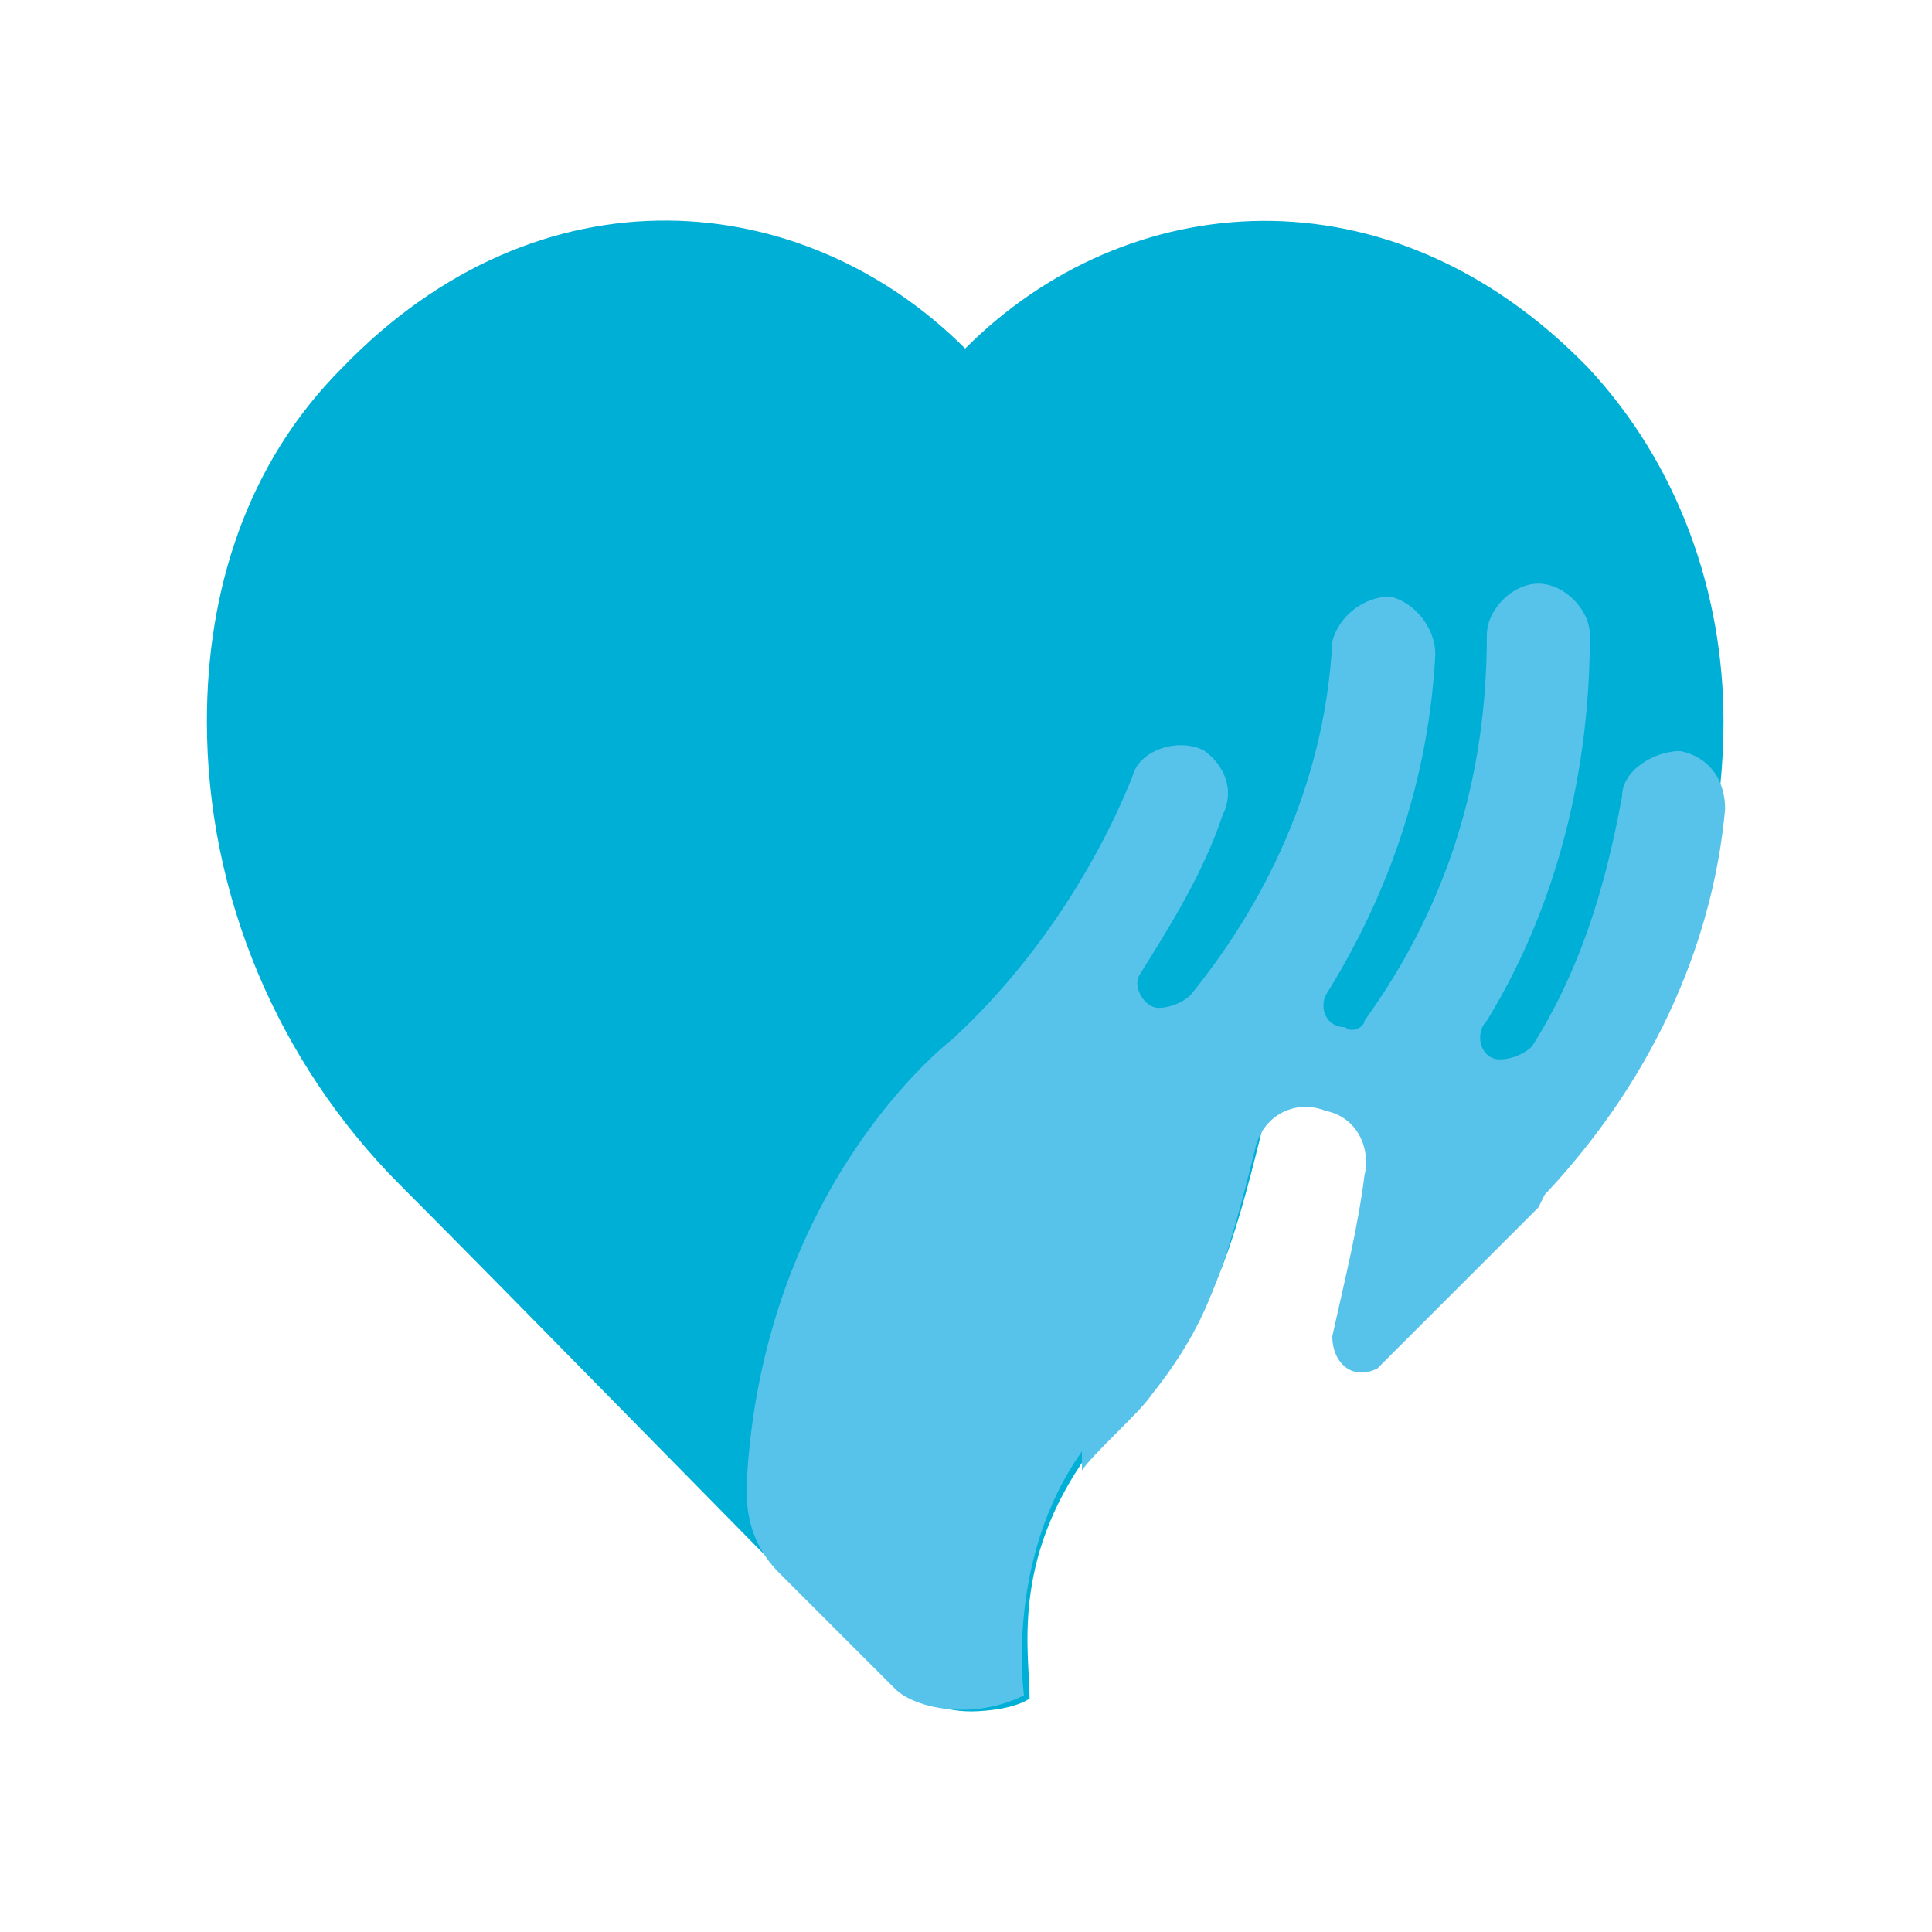
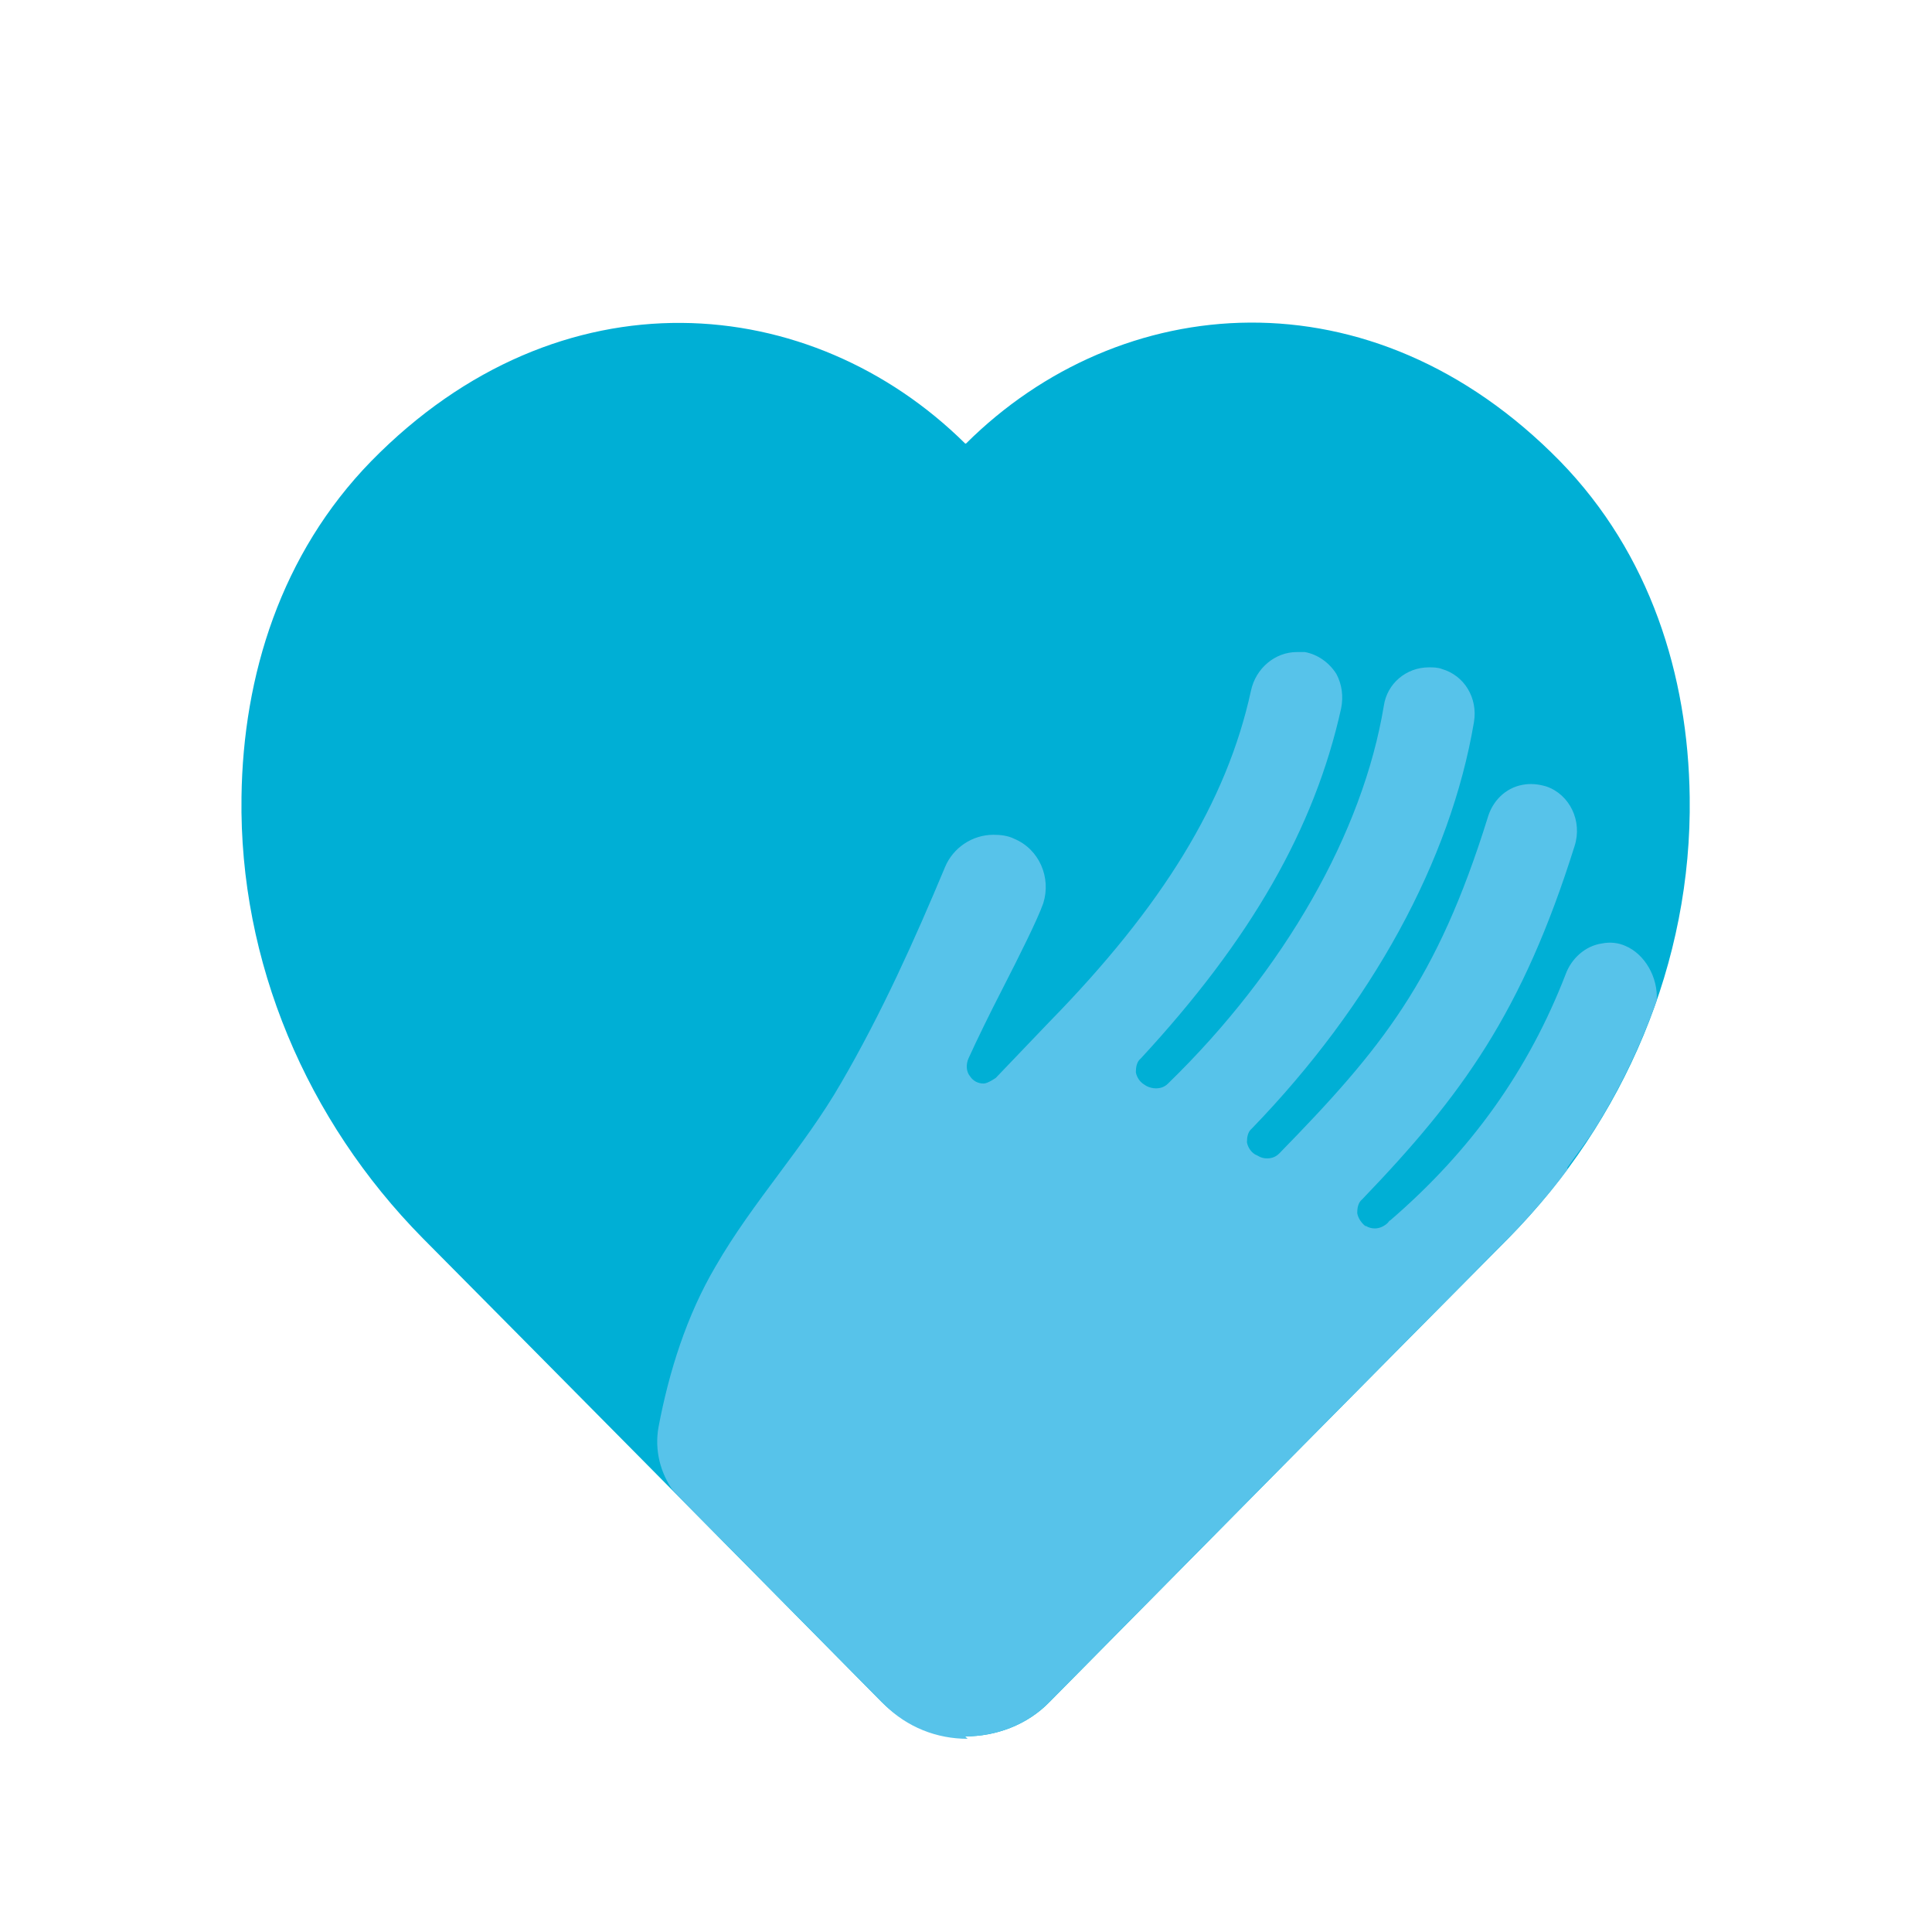
- <svg xmlns="http://www.w3.org/2000/svg" id="uuid-02b79a81-432e-4be6-8764-b43e32b56c5a" data-name="uuid-95d0523a-f86f-4cb4-9eb1-4154948458ae" viewBox="0 0 24 24">
+ <svg xmlns="http://www.w3.org/2000/svg" id="a" viewBox="0 0 24 24">
  <defs>
-     <style>
-       .uuid-3ec72a3f-3f86-42bd-8c51-5b4af23c08a5 {
-         fill: #57c3ea;
-       }
- 
-       .uuid-3ec72a3f-3f86-42bd-8c51-5b4af23c08a5, .uuid-0a38d4a0-199b-4ce2-a9f6-5024f4f19e52 {
-         stroke-width: 0px;
-       }
- 
-       .uuid-0a38d4a0-199b-4ce2-a9f6-5024f4f19e52 {
-         fill: #00afd5;
-       }
-     </style>
+     <style>.b{fill:#57c3ea;}.c{fill:#00afd5;}</style>
  </defs>
-   <path class="uuid-0a38d4a0-199b-4ce2-a9f6-5024f4f19e52" d="M19.02,14.71c1.52-1.52,2.39-3.59,2.39-5.75,0-1.6-.56-3.19-1.68-4.39-2.47-2.55-5.75-2.24-7.74-.24h0c-2-2-5.27-2.32-7.74.24-1.2,1.2-1.68,2.79-1.68,4.39,0,2.16.88,4.23,2.39,5.75,1.44,1.44,4.39,4.47,5.99,6.07.32.32.72.48,1.12.48,0,0,.48,0,.72-.16h0c0-.56-.24-1.68.72-3.03.16-.24.72-.72.88-.96.32-.4.56-.8.72-1.2.24-.56.4-1.2.56-1.84.08-.4.48-.64.88-.48.4.08.56.48.48.8-.08.64-.24,1.28-.4,2,0,.32.24.56.56.4h0" />
-   <path class="uuid-3ec72a3f-3f86-42bd-8c51-5b4af23c08a5" d="M13.43,18.28c.16-.24.72-.72.88-.96.32-.4.56-.8.72-1.2.24-.56.4-1.2.56-1.84.08-.4.48-.64.88-.48.4.08.56.48.48.8-.08.64-.24,1.28-.4,2,0,.32.24.56.56.4h0l1.68-1.68h0l.32-.32.08-.16c1.28-1.36,2.08-3.03,2.24-4.79,0-.32-.16-.64-.56-.72-.32,0-.72.24-.72.56-.22,1.21-.55,2.21-1.12,3.11-.08.08-.24.16-.4.16h0c-.24,0-.32-.32-.16-.48.88-1.44,1.28-3.11,1.28-4.79,0-.32-.32-.64-.64-.64h0c-.32,0-.64.32-.64.64,0,1.76-.48,3.35-1.52,4.79,0,.08-.16.16-.24.08h0c-.24,0-.32-.24-.24-.4.8-1.28,1.28-2.71,1.36-4.23,0-.32-.24-.64-.56-.72-.32,0-.64.24-.72.56-.08,1.6-.72,3.11-1.76,4.39-.08.08-.24.16-.4.16h0c-.16,0-.32-.24-.24-.4.4-.64.8-1.28,1.04-2,.16-.32,0-.64-.24-.8-.32-.16-.8,0-.88.32-.48,1.2-1.28,2.39-2.24,3.27,0,0-2.32,1.76-2.55,5.43,0,.16-.08.72.4,1.2l1.44,1.44c.24.24.96.4,1.6.08,0,0-.24-1.68.72-3.03h0v.24h-.01Z" />
+   <path class="c" d="M11.99,21.57c.38,0,.77-.14,1.05-.43,1.52-1.54,4.34-4.39,5.7-5.76,1.44-1.46,2.28-3.43,2.25-5.48-.02-1.51-.49-3.02-1.61-4.17-2.35-2.4-5.47-2.12-7.38-.22h0s0,0,0,0h-.01s0,0,0,0c-1.91-1.89-5.03-2.18-7.38.22-1.12,1.15-1.59,2.66-1.61,4.17-.03,2.05.81,4.02,2.25,5.48,1.36,1.37,4.18,4.22,5.7,5.76.29.29.66.43,1.04.43h0Z" />
+   <path class="b" d="M11.99,21.57c.38,0,.77-.14,1.05-.43,1.52-1.54,4.34-4.39,5.7-5.76.26-.27.51-.55.73-.85,0-.02,0-.03.01-.04.12-.17.24-.32.34-.48.31-.5.56-1.02.76-1.58.02-.29-.15-.58-.39-.68-.09-.04-.19-.05-.29-.03-.21.03-.38.19-.45.38-.46,1.19-1.17,2.19-2.18,3.06-.01,0-.02.02-.03.03-.04.04-.1.07-.16.07-.04,0-.08-.01-.11-.03h-.01c-.05-.04-.09-.1-.1-.16,0-.06.01-.13.06-.17,1.24-1.29,1.99-2.32,2.64-4.39.1-.31-.06-.64-.35-.74-.1-.03-.2-.04-.3-.02-.21.04-.37.2-.43.41-.63,2.02-1.31,2.86-2.59,4.17-.04.04-.09.06-.15.06-.04,0-.08-.01-.11-.03l-.04-.02c-.05-.03-.09-.09-.1-.15,0-.06.01-.13.06-.17,1.49-1.54,2.47-3.33,2.76-5.05.05-.3-.12-.58-.4-.66-.05-.02-.11-.02-.16-.02-.28,0-.52.2-.56.48-.26,1.57-1.23,3.28-2.68,4.69-.04.04-.09.06-.15.06-.04,0-.08-.01-.12-.03l-.03-.02c-.05-.03-.09-.09-.1-.15,0-.06.01-.13.06-.17,1.37-1.48,2.16-2.86,2.49-4.35.03-.15.01-.3-.06-.43-.09-.14-.23-.24-.39-.27-.03,0-.06,0-.1,0-.27,0-.51.2-.57.48-.3,1.38-1.1,2.68-2.51,4.12l-.66.69s-.1.07-.15.07c-.07,0-.13-.03-.17-.09-.05-.06-.05-.15-.02-.22.1-.22.26-.55.42-.86.22-.43.44-.87.51-1.07.1-.32-.05-.67-.36-.8-.08-.04-.17-.05-.26-.05-.26,0-.5.16-.6.4-.38.91-.79,1.82-1.29,2.68-.46.8-1.1,1.48-1.56,2.28-.36.61-.58,1.31-.71,2-.05.28.02.57.19.8.97.98,1.92,1.94,2.61,2.64.29.29.66.43,1.04.43h0Z" />
</svg>
